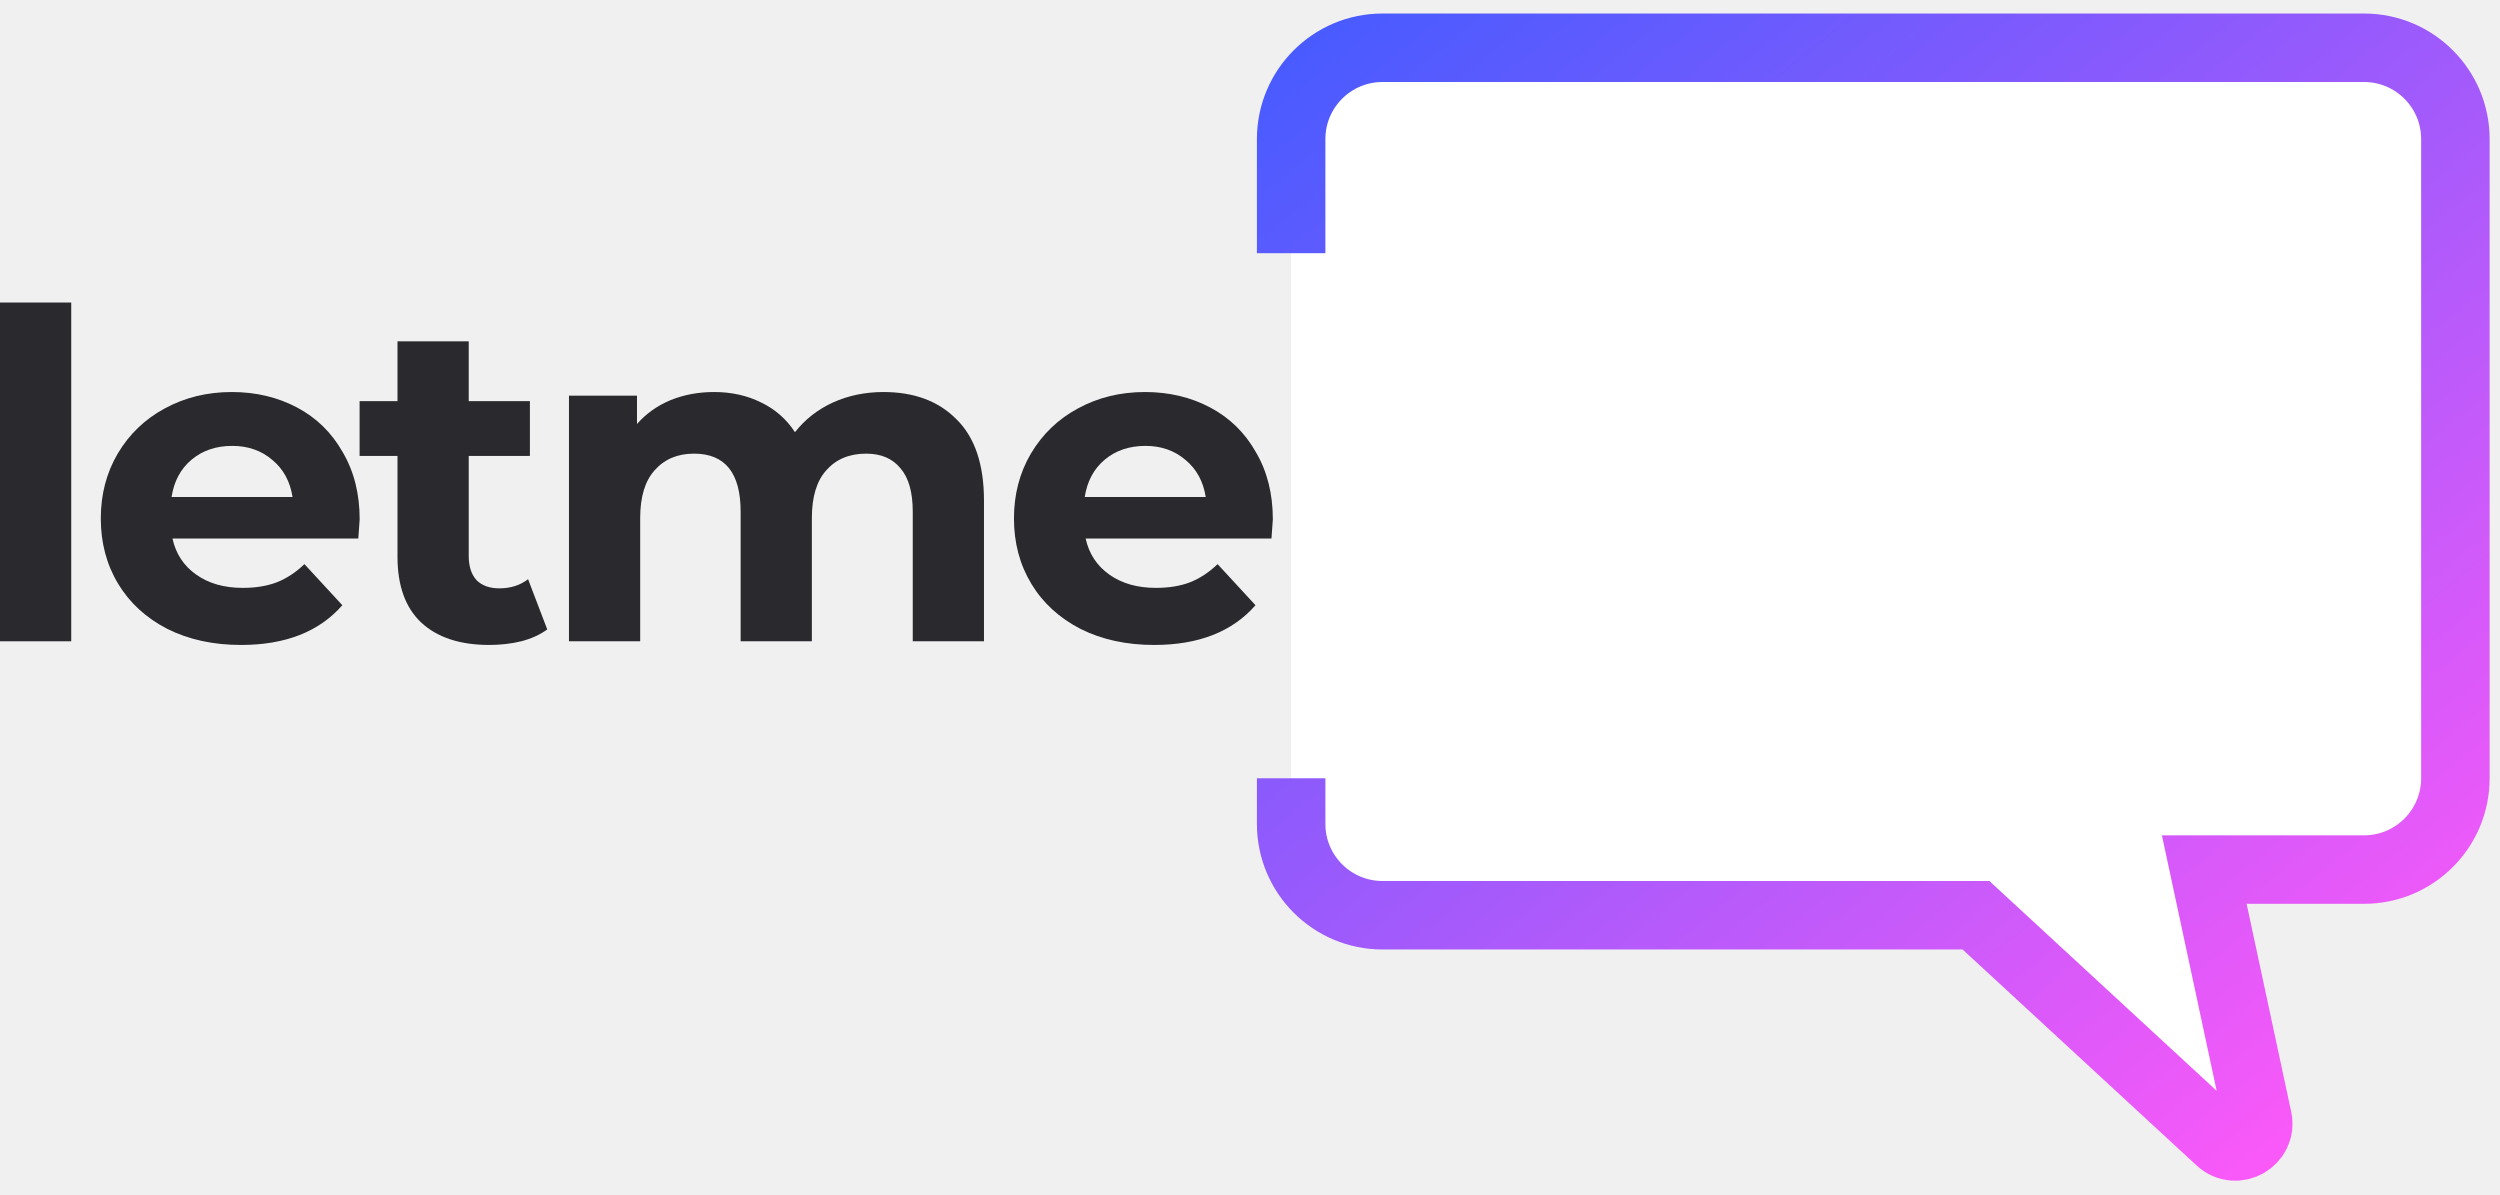
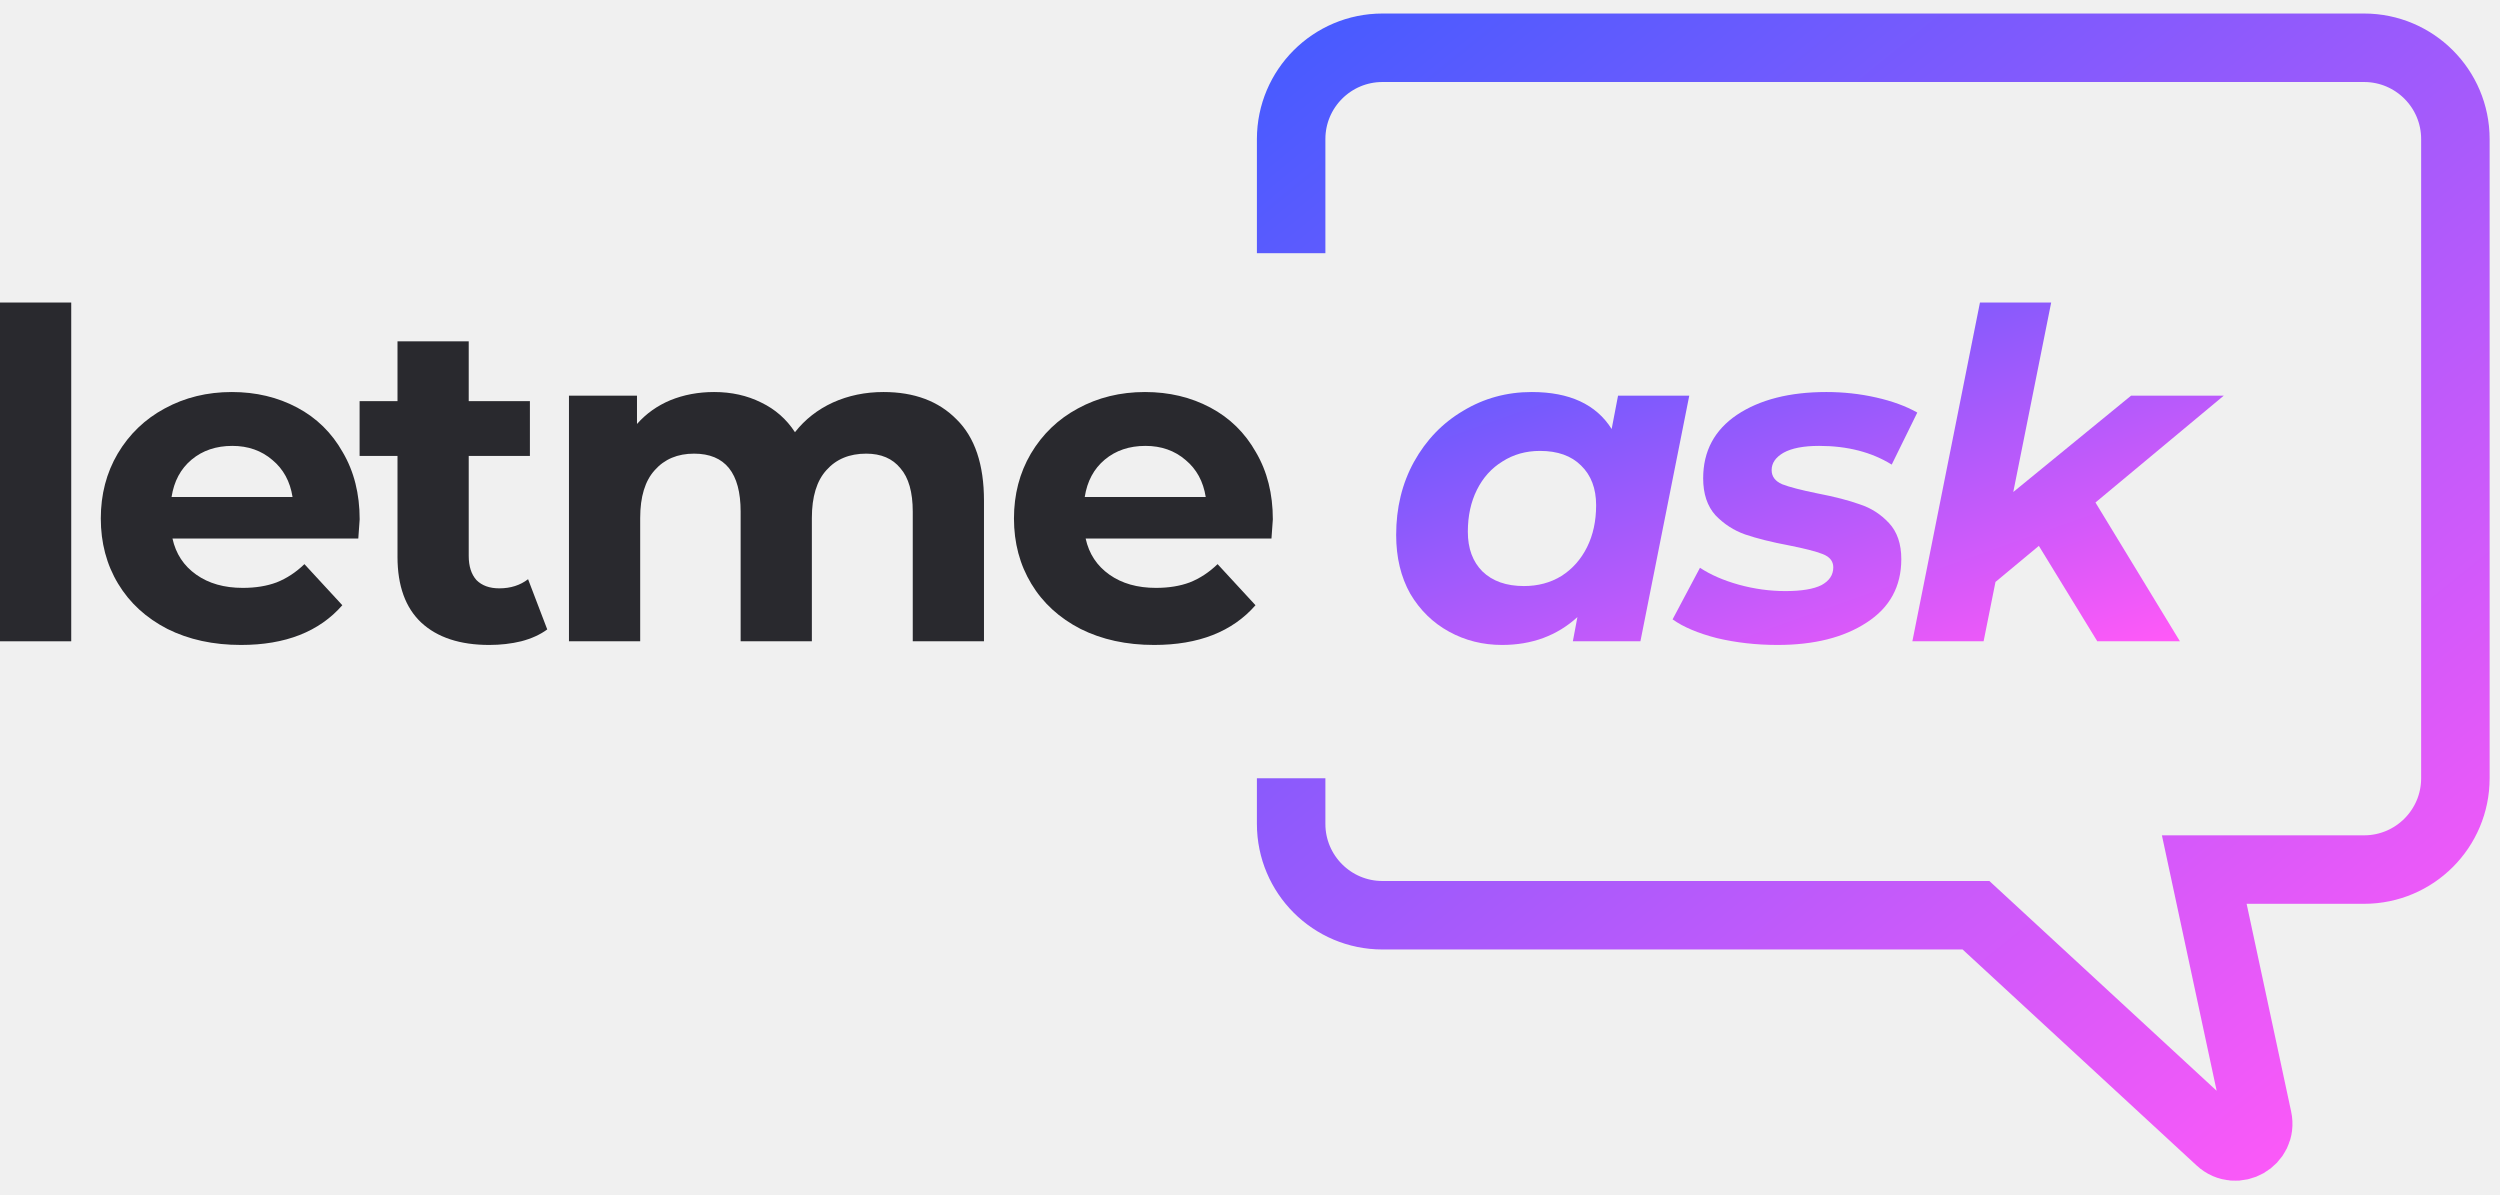
- <svg xmlns="http://www.w3.org/2000/svg" width="157" height="75" viewBox="0 0 157 75" fill="white">
+ <svg xmlns="http://www.w3.org/2000/svg" width="157" height="75" viewBox="0 0 157 75" fill="none">
  <path d="M0 18.999H4.473V40.273H0V18.999Z" fill="#29292E" />
  <path d="M22.587 32.618C22.587 32.675 22.558 33.077 22.501 33.822H10.832C11.042 34.778 11.539 35.533 12.323 36.087C13.106 36.642 14.081 36.919 15.247 36.919C16.05 36.919 16.757 36.804 17.369 36.575C18 36.326 18.583 35.944 19.118 35.428L21.498 38.008C20.045 39.671 17.923 40.503 15.133 40.503C13.393 40.503 11.854 40.168 10.516 39.499C9.178 38.811 8.146 37.865 7.42 36.661C6.693 35.457 6.33 34.09 6.33 32.561C6.33 31.051 6.684 29.694 7.391 28.489C8.117 27.266 9.102 26.32 10.344 25.651C11.606 24.963 13.011 24.619 14.559 24.619C16.069 24.619 17.436 24.944 18.659 25.593C19.883 26.243 20.838 27.18 21.526 28.403C22.234 29.608 22.587 31.012 22.587 32.618ZM14.588 28.002C13.575 28.002 12.724 28.289 12.036 28.862C11.348 29.436 10.927 30.219 10.774 31.213H18.372C18.22 30.238 17.799 29.464 17.111 28.891C16.423 28.298 15.582 28.002 14.588 28.002Z" fill="#29292E" />
  <path d="M34.367 39.528C33.928 39.853 33.383 40.102 32.733 40.273C32.102 40.426 31.433 40.503 30.726 40.503C28.891 40.503 27.467 40.035 26.454 39.098C25.46 38.161 24.963 36.785 24.963 34.969V28.633H22.583V25.192H24.963V21.436H29.436V25.192H33.278V28.633H29.436V34.912C29.436 35.562 29.598 36.068 29.923 36.431C30.267 36.776 30.745 36.948 31.357 36.948C32.064 36.948 32.666 36.756 33.163 36.374L34.367 39.528Z" fill="#29292E" />
  <path d="M55.486 24.619C57.417 24.619 58.946 25.192 60.074 26.339C61.221 27.467 61.794 29.168 61.794 31.443V40.273H57.321V32.131C57.321 30.907 57.063 29.999 56.547 29.407C56.05 28.795 55.333 28.489 54.397 28.489C53.345 28.489 52.514 28.833 51.902 29.522C51.291 30.191 50.985 31.194 50.985 32.532V40.273H46.512V32.131C46.512 29.703 45.537 28.489 43.587 28.489C42.555 28.489 41.733 28.833 41.122 29.522C40.51 30.191 40.204 31.194 40.204 32.532V40.273H35.731V24.848H40.003V26.626C40.577 25.976 41.275 25.479 42.096 25.135C42.938 24.791 43.855 24.619 44.849 24.619C45.938 24.619 46.923 24.838 47.802 25.278C48.681 25.699 49.389 26.32 49.924 27.142C50.555 26.339 51.348 25.718 52.304 25.278C53.279 24.838 54.339 24.619 55.486 24.619Z" fill="#29292E" />
  <path d="M79.934 32.618C79.934 32.675 79.906 33.077 79.848 33.822H68.179C68.389 34.778 68.886 35.533 69.67 36.087C70.454 36.642 71.428 36.919 72.594 36.919C73.397 36.919 74.104 36.804 74.716 36.575C75.347 36.326 75.93 35.944 76.465 35.428L78.845 38.008C77.392 39.671 75.27 40.503 72.48 40.503C70.74 40.503 69.201 40.168 67.864 39.499C66.525 38.811 65.493 37.865 64.767 36.661C64.041 35.457 63.677 34.09 63.677 32.561C63.677 31.051 64.031 29.694 64.738 28.489C65.465 27.266 66.449 26.32 67.692 25.651C68.953 24.963 70.358 24.619 71.906 24.619C73.416 24.619 74.783 24.944 76.006 25.593C77.23 26.243 78.185 27.18 78.874 28.403C79.581 29.608 79.934 31.012 79.934 32.618ZM71.935 28.002C70.922 28.002 70.071 28.289 69.383 28.862C68.695 29.436 68.275 30.219 68.121 31.213H75.72C75.567 30.238 75.146 29.464 74.458 28.891C73.77 28.298 72.929 28.002 71.935 28.002Z" fill="#29292E" />
  <path d="M106.086 24.848L103.018 40.273H98.775L99.061 38.754C97.781 39.92 96.204 40.503 94.331 40.503C93.126 40.503 92.018 40.226 91.005 39.671C89.992 39.117 89.179 38.324 88.567 37.292C87.975 36.24 87.679 35.007 87.679 33.593C87.679 31.892 88.051 30.363 88.797 29.006C89.561 27.629 90.594 26.559 91.894 25.794C93.193 25.011 94.627 24.619 96.194 24.619C98.564 24.619 100.237 25.393 101.212 26.941L101.613 24.848H106.086ZM95.707 36.804C96.586 36.804 97.37 36.594 98.058 36.173C98.746 35.734 99.281 35.132 99.664 34.367C100.046 33.602 100.237 32.723 100.237 31.729C100.237 30.678 99.922 29.846 99.291 29.235C98.679 28.623 97.819 28.317 96.71 28.317C95.831 28.317 95.047 28.537 94.359 28.977C93.671 29.397 93.136 29.99 92.754 30.754C92.371 31.519 92.18 32.398 92.18 33.392C92.18 34.444 92.486 35.275 93.098 35.887C93.728 36.498 94.598 36.804 95.707 36.804Z" fill="url(#paint0_linear)" />
  <path d="M111.632 40.503C110.294 40.503 109.023 40.359 107.819 40.073C106.634 39.767 105.707 39.375 105.038 38.897L106.758 35.657C107.427 36.097 108.239 36.451 109.195 36.718C110.17 36.986 111.145 37.12 112.119 37.12C113.133 37.12 113.888 36.995 114.385 36.747C114.882 36.479 115.13 36.106 115.13 35.629C115.13 35.246 114.91 34.969 114.471 34.797C114.031 34.625 113.324 34.444 112.349 34.252C111.24 34.042 110.323 33.813 109.596 33.564C108.889 33.316 108.268 32.914 107.733 32.36C107.217 31.787 106.959 31.012 106.959 30.038C106.959 28.336 107.666 27.008 109.08 26.052C110.514 25.096 112.387 24.619 114.7 24.619C115.77 24.619 116.812 24.733 117.825 24.963C118.838 25.192 119.698 25.508 120.406 25.909L118.8 29.177C117.538 28.394 116.019 28.002 114.241 28.002C113.266 28.002 112.521 28.145 112.005 28.432C111.508 28.719 111.259 29.082 111.259 29.522C111.259 29.923 111.479 30.219 111.919 30.41C112.358 30.582 113.094 30.774 114.127 30.984C115.216 31.194 116.105 31.424 116.793 31.672C117.5 31.901 118.112 32.293 118.628 32.847C119.144 33.402 119.402 34.157 119.402 35.113C119.402 36.833 118.676 38.161 117.223 39.098C115.79 40.035 113.926 40.503 111.632 40.503Z" fill="url(#paint1_linear)" />
  <path d="M131.595 31.557L136.899 40.273H131.71L128.04 34.281L125.316 36.546L124.57 40.273H120.097L124.341 18.999H128.814L126.434 30.898L133.831 24.848H139.652L131.595 31.557Z" fill="url(#paint2_linear)" />
  <path d="M81.084 15.902V8.734C81.084 5.567 83.652 3 86.819 3H148.463C151.63 3 154.198 5.567 154.198 8.734V48.875C154.198 52.042 151.63 54.609 148.463 54.609H138.428L141.782 70.26C142.075 71.628 140.436 72.563 139.408 71.614L124.092 57.477H86.819C83.652 57.477 81.084 54.909 81.084 51.742V48.875" stroke="url(#paint3_linear)" stroke-width="4.301" />
  <defs>
    <linearGradient id="paint0_linear" x1="87.679" y1="18.999" x2="99.758" y2="53.111" gradientUnits="userSpaceOnUse">
      <stop stop-color="#485BFF" />
      <stop offset="1" stop-color="#FF59F8" />
    </linearGradient>
    <linearGradient id="paint1_linear" x1="87.679" y1="18.999" x2="99.758" y2="53.111" gradientUnits="userSpaceOnUse">
      <stop stop-color="#485BFF" />
      <stop offset="1" stop-color="#FF59F8" />
    </linearGradient>
    <linearGradient id="paint2_linear" x1="87.679" y1="18.999" x2="99.758" y2="53.111" gradientUnits="userSpaceOnUse">
      <stop stop-color="#485BFF" />
      <stop offset="1" stop-color="#FF59F8" />
    </linearGradient>
    <linearGradient id="paint3_linear" x1="81.084" y1="3" x2="141.295" y2="77.547" gradientUnits="userSpaceOnUse">
      <stop stop-color="#485BFF" />
      <stop offset="1" stop-color="#FF59F8" />
    </linearGradient>
  </defs>
</svg>
